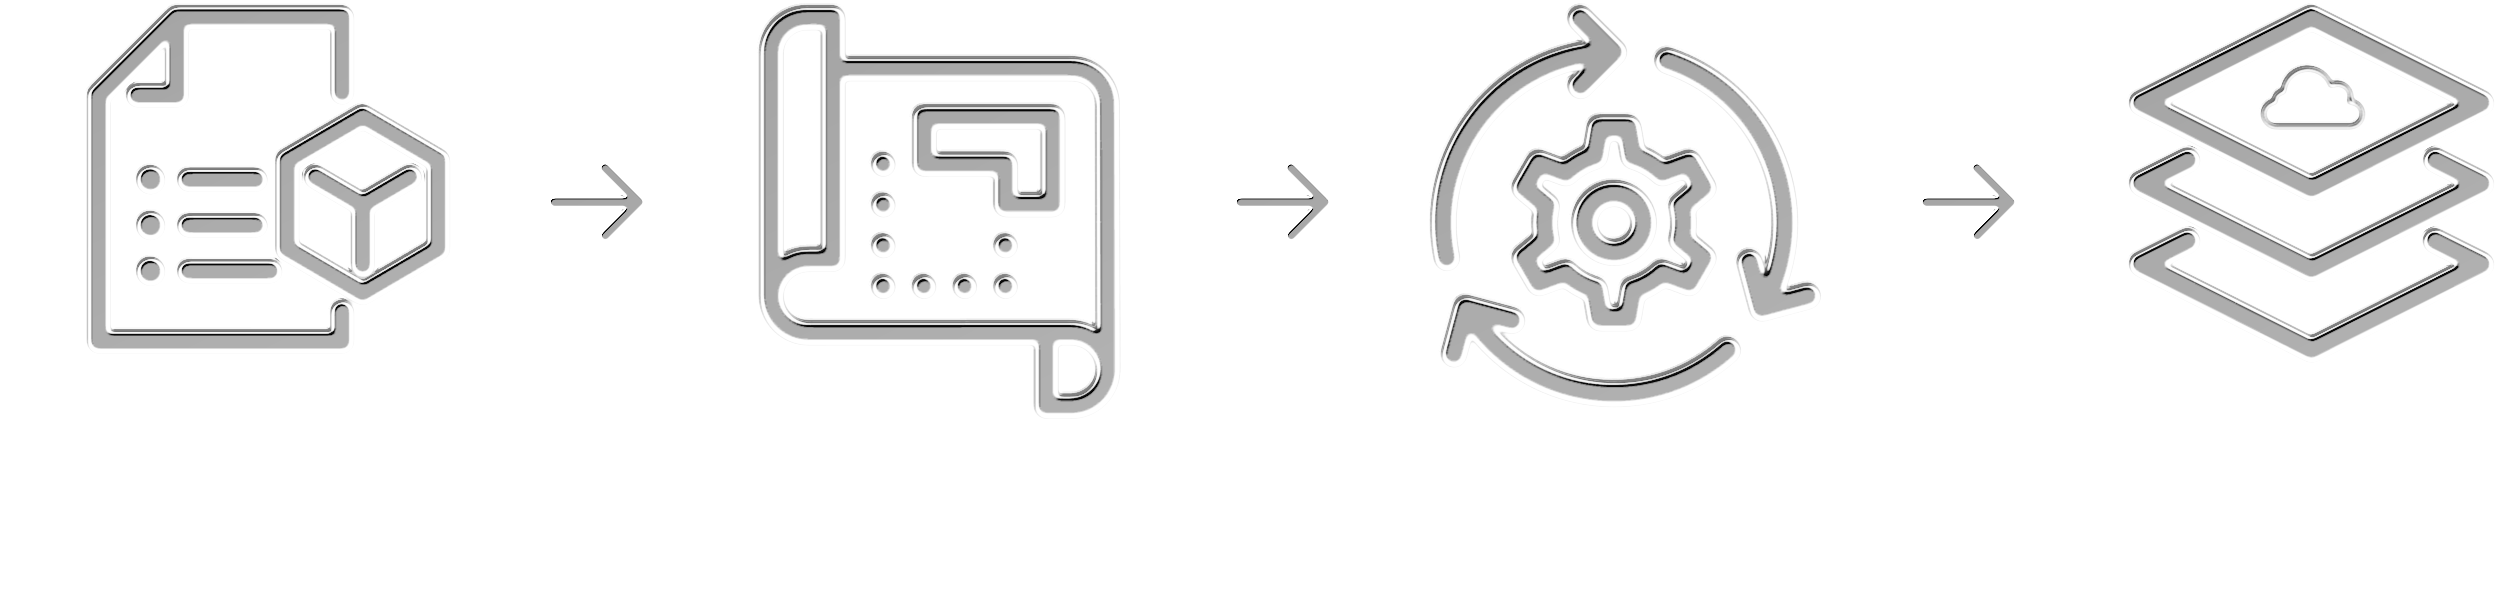
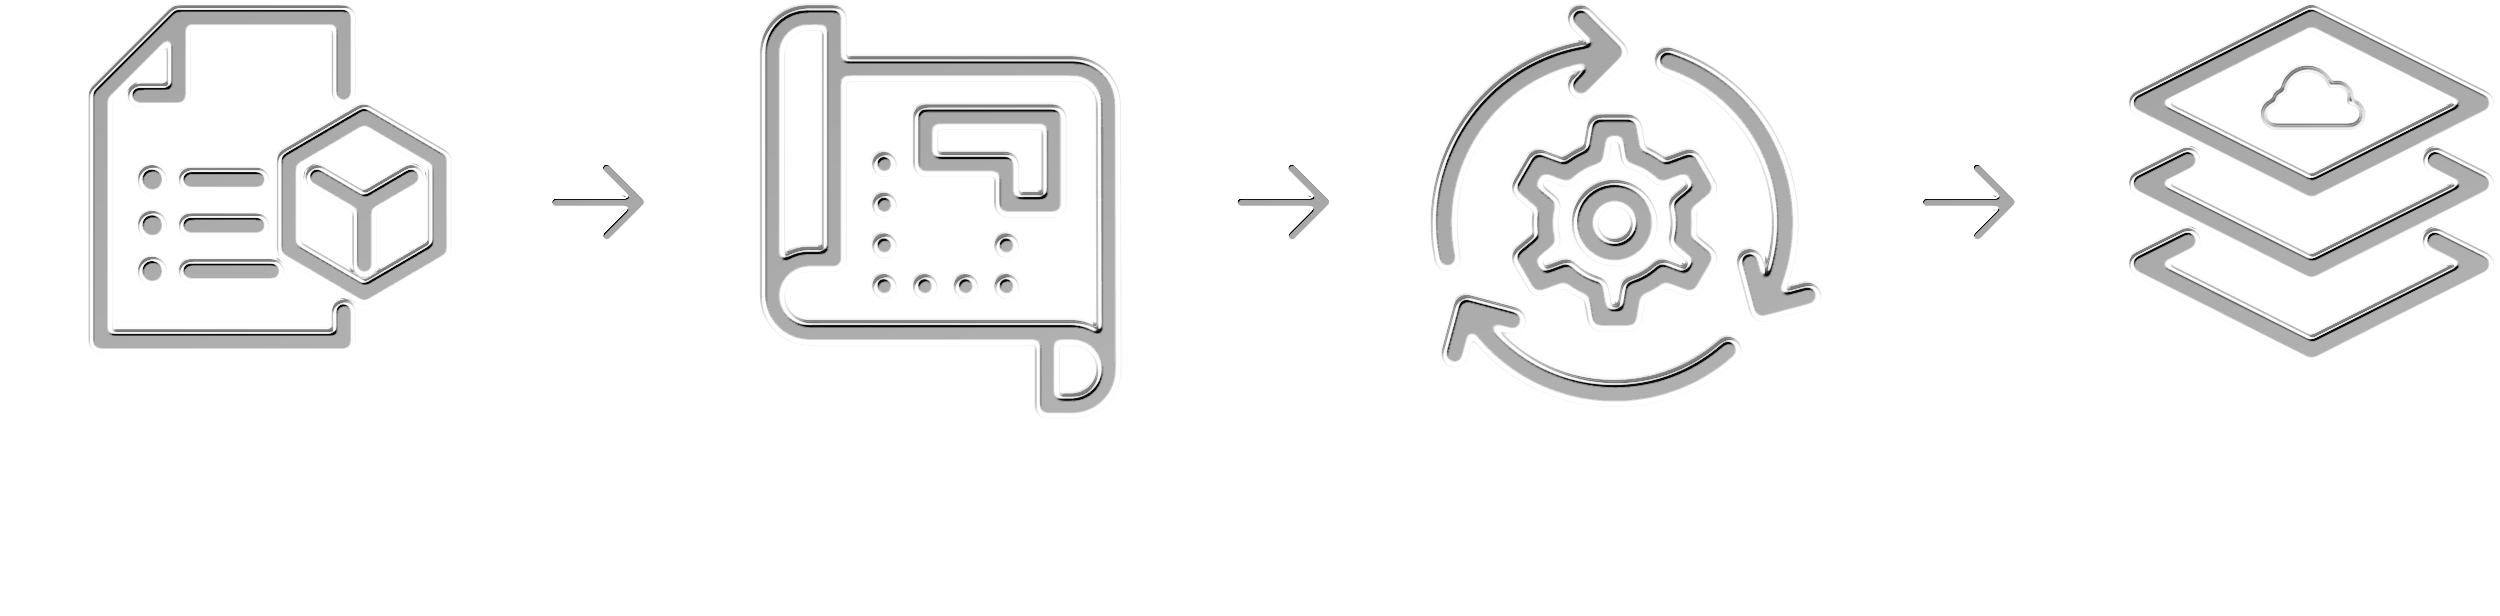
- <svg xmlns="http://www.w3.org/2000/svg" width="10.593in" height="2.603in" viewBox="0 0 269.054 66.119" version="1.1" id="svg1" xml:space="preserve">
+ <svg xmlns="http://www.w3.org/2000/svg" width="10.6in" height="2.61in" viewBox="0 0 269.251 66.306" version="1.1" id="svg1" xml:space="preserve">
  <defs id="defs1">
    <rect x="109.361" y="550.156" width="253.461" height="46.301" id="rect230" />
    <filter style="color-interpolation-filters:sRGB" id="filter132" x="-0.03" y="-0.031" width="1.06" height="1.062">
      <feGaussianBlur result="result1" stdDeviation="3" id="feGaussianBlur127" />
      <feBlend in2="result1" result="result5" mode="multiply" in="result1" id="feBlend127" />
      <feGaussianBlur in="result5" result="result6" stdDeviation="1" id="feGaussianBlur128" />
      <feComposite result="result8" in2="result5" in="result6" operator="xor" id="feComposite128" />
      <feComposite in="result6" result="fbSourceGraphic" operator="xor" in2="result8" id="feComposite129" />
      <feSpecularLighting in="fbSourceGraphic" result="result1" lighting-color="#ffffff" surfaceScale="2" specularConstant="2.2" specularExponent="55" id="feSpecularLighting129">
        <fePointLight x="-5000" y="-10000" z="20000" id="fePointLight129" />
      </feSpecularLighting>
      <feComposite in2="fbSourceGraphic" in="result1" result="result2" operator="in" id="feComposite130" />
      <feComposite in="fbSourceGraphic" result="result4" operator="arithmetic" k2="2" k3="1" in2="result2" id="feComposite131" k1="0" k4="0" />
      <feComposite in2="result4" in="result4" operator="in" result="result91" id="feComposite132" />
      <feBlend mode="darken" in2="result91" id="feBlend132" />
    </filter>
    <filter style="color-interpolation-filters:sRGB" id="filter137" x="-0.023" y="-0.022" width="1.045" height="1.044">
      <feGaussianBlur result="result1" stdDeviation="3" id="feGaussianBlur132" />
      <feBlend in2="result1" result="result5" mode="multiply" in="result1" id="feBlend133" />
      <feGaussianBlur in="result5" result="result6" stdDeviation="1" id="feGaussianBlur133" />
      <feComposite result="result8" in2="result5" in="result6" operator="xor" id="feComposite133" />
      <feComposite in="result6" result="fbSourceGraphic" operator="xor" in2="result8" id="feComposite134" />
      <feSpecularLighting in="fbSourceGraphic" result="result1" lighting-color="#ffffff" surfaceScale="2" specularConstant="2.2" specularExponent="55" id="feSpecularLighting134">
        <fePointLight x="-5000" y="-10000" z="20000" id="fePointLight134" />
      </feSpecularLighting>
      <feComposite in2="fbSourceGraphic" in="result1" result="result2" operator="in" id="feComposite135" />
      <feComposite in="fbSourceGraphic" result="result4" operator="arithmetic" k2="2" k3="1" in2="result2" id="feComposite136" k1="0" k4="0" />
      <feComposite in2="result4" in="result4" operator="in" result="result91" id="feComposite137" />
      <feBlend mode="darken" in2="result91" id="feBlend137" />
    </filter>
    <filter style="color-interpolation-filters:sRGB" id="filter142" x="-0.022" y="-0.019" width="1.044" height="1.038">
      <feGaussianBlur result="result1" stdDeviation="3" id="feGaussianBlur137" />
      <feBlend in2="result1" result="result5" mode="multiply" in="result1" id="feBlend138" />
      <feGaussianBlur in="result5" result="result6" stdDeviation="1" id="feGaussianBlur138" />
      <feComposite result="result8" in2="result5" in="result6" operator="xor" id="feComposite138" />
      <feComposite in="result6" result="fbSourceGraphic" operator="xor" in2="result8" id="feComposite139" />
      <feSpecularLighting in="fbSourceGraphic" result="result1" lighting-color="#ffffff" surfaceScale="2" specularConstant="2.2" specularExponent="55" id="feSpecularLighting139">
        <fePointLight x="-5000" y="-10000" z="20000" id="fePointLight139" />
      </feSpecularLighting>
      <feComposite in2="fbSourceGraphic" in="result1" result="result2" operator="in" id="feComposite140" />
      <feComposite in="fbSourceGraphic" result="result4" operator="arithmetic" k2="2" k3="1" in2="result2" id="feComposite141" k1="0" k4="0" />
      <feComposite in2="result4" in="result4" operator="in" result="result91" id="feComposite142" />
      <feBlend mode="darken" in2="result91" id="feBlend142" />
    </filter>
    <filter style="color-interpolation-filters:sRGB" id="filter147" x="-0.039" y="-0.041" width="1.078" height="1.082">
      <feGaussianBlur result="result1" stdDeviation="3" id="feGaussianBlur142" />
      <feBlend in2="result1" result="result5" mode="multiply" in="result1" id="feBlend143" />
      <feGaussianBlur in="result5" result="result6" stdDeviation="1" id="feGaussianBlur143" />
      <feComposite result="result8" in2="result5" in="result6" operator="xor" id="feComposite143" />
      <feComposite in="result6" result="fbSourceGraphic" operator="xor" in2="result8" id="feComposite144" />
      <feSpecularLighting in="fbSourceGraphic" result="result1" lighting-color="#ffffff" surfaceScale="2" specularConstant="2.2" specularExponent="55" id="feSpecularLighting144">
        <fePointLight x="-5000" y="-10000" z="20000" id="fePointLight144" />
      </feSpecularLighting>
      <feComposite in2="fbSourceGraphic" in="result1" result="result2" operator="in" id="feComposite145" />
      <feComposite in="fbSourceGraphic" result="result4" operator="arithmetic" k2="2" k3="1" in2="result2" id="feComposite146" k1="0" k4="0" />
      <feComposite in2="result4" in="result4" operator="in" result="result91" id="feComposite147" />
      <feBlend mode="darken" in2="result91" id="feBlend147" />
    </filter>
    <filter style="color-interpolation-filters:sRGB" id="filter220" x="-0.074" y="-0.123" width="1.147" height="1.247">
      <feGaussianBlur result="result1" stdDeviation="3" id="feGaussianBlur215" />
      <feBlend in2="result1" result="result5" mode="multiply" in="result1" id="feBlend215" />
      <feGaussianBlur in="result5" result="result6" stdDeviation="1" id="feGaussianBlur216" />
      <feComposite result="result8" in2="result5" in="result6" operator="xor" id="feComposite216" />
      <feComposite in="result6" result="fbSourceGraphic" operator="xor" in2="result8" id="feComposite217" />
      <feSpecularLighting in="fbSourceGraphic" result="result1" lighting-color="#ffffff" surfaceScale="2" specularConstant="2.2" specularExponent="55" id="feSpecularLighting217">
        <fePointLight x="-5000" y="-10000" z="20000" id="fePointLight217" />
      </feSpecularLighting>
      <feComposite in2="fbSourceGraphic" in="result1" result="result2" operator="in" id="feComposite218" />
      <feComposite in="fbSourceGraphic" result="result4" operator="arithmetic" k2="2" k3="1" in2="result2" id="feComposite219" k1="0" k4="0" />
      <feComposite in2="result4" in="result4" operator="in" result="result91" id="feComposite220" />
      <feBlend mode="darken" in2="result91" id="feBlend220" />
    </filter>
-     <filter style="color-interpolation-filters:sRGB;" id="filter230" x="-0.046" y="-0.057" width="1.093" height="1.113">
+     <filter style="color-interpolation-filters:sRGB" id="filter230" x="-0.046" y="-0.057" width="1.093" height="1.113">
      <feGaussianBlur result="result1" stdDeviation="3" id="feGaussianBlur225" />
      <feBlend in2="result1" result="result5" mode="multiply" in="result1" id="feBlend225" />
      <feGaussianBlur in="result5" result="result6" stdDeviation="1" id="feGaussianBlur226" />
      <feComposite result="result8" in2="result5" in="result6" operator="xor" id="feComposite226" />
      <feComposite in="result6" result="fbSourceGraphic" operator="xor" in2="result8" id="feComposite227" />
      <feSpecularLighting in="fbSourceGraphic" result="result1" lighting-color="#ffffff" surfaceScale="2" specularConstant="2.2" specularExponent="55" id="feSpecularLighting227">
        <fePointLight x="-5000" y="-10000" z="20000" id="fePointLight227" />
      </feSpecularLighting>
      <feComposite in2="fbSourceGraphic" in="result1" result="result2" operator="in" id="feComposite228" />
      <feComposite in="fbSourceGraphic" result="result4" operator="arithmetic" k2="2" k3="1" in2="result2" id="feComposite229" k1="0" k4="0" />
      <feComposite in2="result4" in="result4" operator="in" result="result91" id="feComposite230" />
      <feBlend mode="darken" in2="result91" id="feBlend230" result="fbSourceGraphic" />
      <feColorMatrix result="fbSourceGraphicAlpha" in="fbSourceGraphic" values="0 0 0 -1 0 0 0 0 -1 0 0 0 0 -1 0 0 0 0 1 0" id="feColorMatrix612" />
      <feColorMatrix id="feColorMatrix613" type="hueRotate" values="180" result="color1" in="fbSourceGraphic" />
      <feColorMatrix id="feColorMatrix614" values="-1 0 0 0 1 0 -1 0 0 1 0 0 -1 0 1 -0.21 -0.72 -0.07 2 0 " result="color2" />
    </filter>
-     <filter style="color-interpolation-filters:sRGB;" id="filter230-1" x="-0.046" y="-0.057" width="1.093" height="1.113">
+     <filter style="color-interpolation-filters:sRGB" id="filter230-1" x="-0.046" y="-0.057" width="1.093" height="1.113">
      <feGaussianBlur result="result1" stdDeviation="3" id="feGaussianBlur225-5" />
      <feBlend in2="result1" result="result5" mode="multiply" in="result1" id="feBlend225-5" />
      <feGaussianBlur in="result5" result="result6" stdDeviation="1" id="feGaussianBlur226-4" />
      <feComposite result="result8" in2="result5" in="result6" operator="xor" id="feComposite226-7" />
      <feComposite in="result6" result="fbSourceGraphic" operator="xor" in2="result8" id="feComposite227-6" />
      <feSpecularLighting in="fbSourceGraphic" result="result1" lighting-color="#ffffff" surfaceScale="2" specularConstant="2.2" specularExponent="55" id="feSpecularLighting227-5">
        <fePointLight x="-5000" y="-10000" z="20000" id="fePointLight227-6" />
      </feSpecularLighting>
      <feComposite in2="fbSourceGraphic" in="result1" result="result2" operator="in" id="feComposite228-9" />
      <feComposite in="fbSourceGraphic" result="result4" operator="arithmetic" k2="2" k3="1" in2="result2" id="feComposite229-3" k1="0" k4="0" />
      <feComposite in2="result4" in="result4" operator="in" result="result91" id="feComposite230-7" />
      <feBlend mode="darken" in2="result91" id="feBlend230-4" result="fbSourceGraphic" />
      <feColorMatrix result="fbSourceGraphicAlpha" in="fbSourceGraphic" values="0 0 0 -1 0 0 0 0 -1 0 0 0 0 -1 0 0 0 0 1 0" id="feColorMatrix609" />
      <feColorMatrix id="feColorMatrix610" type="hueRotate" values="180" result="color1" in="fbSourceGraphic" />
      <feColorMatrix id="feColorMatrix611" values="-1 0 0 0 1 0 -1 0 0 1 0 0 -1 0 1 -0.21 -0.72 -0.07 2 0 " result="color2" />
    </filter>
-     <filter style="color-interpolation-filters:sRGB;" id="filter230-4" x="-0.046" y="-0.057" width="1.093" height="1.113">
+     <filter style="color-interpolation-filters:sRGB" id="filter230-4" x="-0.046" y="-0.057" width="1.093" height="1.113">
      <feGaussianBlur result="result1" stdDeviation="3" id="feGaussianBlur225-4" />
      <feBlend in2="result1" result="result5" mode="multiply" in="result1" id="feBlend225-3" />
      <feGaussianBlur in="result5" result="result6" stdDeviation="1" id="feGaussianBlur226-0" />
      <feComposite result="result8" in2="result5" in="result6" operator="xor" id="feComposite226-78" />
      <feComposite in="result6" result="fbSourceGraphic" operator="xor" in2="result8" id="feComposite227-68" />
      <feSpecularLighting in="fbSourceGraphic" result="result1" lighting-color="#ffffff" surfaceScale="2" specularConstant="2.2" specularExponent="55" id="feSpecularLighting227-8">
        <fePointLight x="-5000" y="-10000" z="20000" id="fePointLight227-4" />
      </feSpecularLighting>
      <feComposite in2="fbSourceGraphic" in="result1" result="result2" operator="in" id="feComposite228-3" />
      <feComposite in="fbSourceGraphic" result="result4" operator="arithmetic" k2="2" k3="1" in2="result2" id="feComposite229-1" k1="0" k4="0" />
      <feComposite in2="result4" in="result4" operator="in" result="result91" id="feComposite230-4" />
      <feBlend mode="darken" in2="result91" id="feBlend230-9" result="fbSourceGraphic" />
      <feColorMatrix result="fbSourceGraphicAlpha" in="fbSourceGraphic" values="0 0 0 -1 0 0 0 0 -1 0 0 0 0 -1 0 0 0 0 1 0" id="feColorMatrix606" />
      <feColorMatrix id="feColorMatrix607" type="hueRotate" values="180" result="color1" in="fbSourceGraphic" />
      <feColorMatrix id="feColorMatrix608" values="-1 0 0 0 1 0 -1 0 0 1 0 0 -1 0 1 -0.21 -0.72 -0.07 2 0 " result="color2" />
    </filter>
    <rect x="109.361" y="550.156" width="201.111" height="46.221" id="rect230-8" />
    <rect x="109.361" y="550.156" width="143.547" height="40.277" id="rect230-6" />
    <rect x="109.361" y="550.156" width="162.002" height="94.768" id="rect230-2" />
-     <filter style="color-interpolation-filters:sRGB;" id="filter599" x="-0.03" y="-0.018" width="1.06" height="1.018">
+     <filter style="color-interpolation-filters:sRGB" id="filter599" x="-0.03" y="-0.018" width="1.06" height="1.018">
      <feColorMatrix type="hueRotate" values="180" result="color1" id="feColorMatrix598" />
      <feColorMatrix values="-1 0 0 0 1 0 -1 0 0 1 0 0 -1 0 1 -0.21 -0.72 -0.07 2 0 " result="color2" id="feColorMatrix599" />
    </filter>
-     <filter style="color-interpolation-filters:sRGB;" id="filter601" x="-0.023" y="-0.016" width="1.045" height="1.016">
+     <filter style="color-interpolation-filters:sRGB" id="filter601" x="-0.023" y="-0.016" width="1.045" height="1.016">
      <feColorMatrix type="hueRotate" values="180" result="color1" id="feColorMatrix600" />
      <feColorMatrix values="-1 0 0 0 1 0 -1 0 0 1 0 0 -1 0 1 -0.21 -0.72 -0.07 2 0 " result="color2" id="feColorMatrix601" />
    </filter>
-     <filter style="color-interpolation-filters:sRGB;" id="filter603" x="-0.022" y="-0.014" width="1.044" height="1.014">
+     <filter style="color-interpolation-filters:sRGB" id="filter603" x="-0.022" y="-0.014" width="1.044" height="1.014">
      <feColorMatrix type="hueRotate" values="180" result="color1" id="feColorMatrix602" />
      <feColorMatrix values="-1 0 0 0 1 0 -1 0 0 1 0 0 -1 0 1 -0.21 -0.72 -0.07 2 0 " result="color2" id="feColorMatrix603" />
    </filter>
-     <filter style="color-interpolation-filters:sRGB;" id="filter605" x="0" y="-0.025" width="1" height="1.025">
+     <filter style="color-interpolation-filters:sRGB" id="filter605" x="0" y="-0.025" width="1.012" height="1.025">
      <feColorMatrix type="hueRotate" values="180" result="color1" id="feColorMatrix604" />
      <feColorMatrix values="-1 0 0 0 1 0 -1 0 0 1 0 0 -1 0 1 -0.21 -0.72 -0.07 2 0 " result="color2" id="feColorMatrix605" />
    </filter>
  </defs>
-   <g id="layer1" transform="translate(-27.24493,-145.5515)">
+   <g id="layer1" transform="translate(-27.04616,-145.5118)">
    <path d="m 162.796,30.605 73.306,73.371 c 4.634,4.647 4.634,12.157 0,16.804 l -72.759,72.759 c -4.634,4.634 -12.157,4.634 -16.791,0 -4.647,-4.647 -4.647,-12.157 0,-16.804 l 51.988,-51.988 -153.979,0.013 c -6.561,0 -11.869,-5.323 -11.869,-11.885 0,-6.546 5.311,-11.869 11.869,-11.869 H 199.607 l -53.653,-53.599 c -4.634,-4.647 -4.634,-12.144 0,-16.791 2.227,-2.24 5.257,-3.501 8.422,-3.501 3.163,-0.013 6.195,1.251 8.422,3.488 z" id="path1-32" style="stroke-width:0.651;filter:url(#filter230)" transform="matrix(0.04979854,0,0,0.04979854,84.70125,161.7403)" />
    <path d="m 162.796,30.605 73.306,73.371 c 4.634,4.647 4.634,12.157 0,16.804 l -72.759,72.759 c -4.634,4.634 -12.157,4.634 -16.791,0 -4.647,-4.647 -4.647,-12.157 0,-16.804 l 51.988,-51.988 -153.979,0.013 c -6.561,0 -11.869,-5.323 -11.869,-11.885 0,-6.546 5.311,-11.869 11.869,-11.869 H 199.607 l -53.653,-53.599 c -4.634,-4.647 -4.634,-12.144 0,-16.791 2.227,-2.24 5.257,-3.501 8.422,-3.501 3.163,-0.013 6.195,1.251 8.422,3.488 z" id="path1-32-5" style="stroke-width:0.651;filter:url(#filter230-1)" transform="matrix(0.04979854,0,0,0.04979854,158.5286,161.7403)" />
    <path d="m 162.796,30.605 73.306,73.371 c 4.634,4.647 4.634,12.157 0,16.804 l -72.759,72.759 c -4.634,4.634 -12.157,4.634 -16.791,0 -4.647,-4.647 -4.647,-12.157 0,-16.804 l 51.988,-51.988 -153.979,0.013 c -6.561,0 -11.869,-5.323 -11.869,-11.885 0,-6.546 5.311,-11.869 11.869,-11.869 H 199.607 l -53.653,-53.599 c -4.634,-4.647 -4.634,-12.144 0,-16.791 2.227,-2.24 5.257,-3.501 8.422,-3.501 3.163,-0.013 6.195,1.251 8.422,3.488 z" id="path1-32-6" style="stroke-width:0.651;filter:url(#filter230-4)" transform="matrix(0.04979854,0,0,0.04979854,232.356,161.7403)" />
    <g id="g274" style="filter:url(#filter605)">
      <g id="g1" transform="matrix(0.08310699,0,0,0.08310699,34.8856,143.6384)" style="fill:#000000;stroke:#000000;stroke-width:15.956;stroke-dasharray:none;stroke-opacity:1;filter:url(#filter147)">
        <path d="m 351.34,422.2 c -2.961,0 -5.422,2.398 -5.422,5.422 v 32.98 h -304.4 v -311.14 l 90.379,-90.379 v 82.738 h -45.16 c -2.961,0 -5.422,2.398 -5.422,5.422 0,3.019 2.398,5.422 5.422,5.422 h 50.578 c 2.961,0 5.422,-2.398 5.422,-5.422 v -95.84 h 203.22 v 92.16 c 0,2.961 2.398,5.422 5.422,5.422 3.019,0 5.422,-2.398 5.422,-5.422 l 0.019,-97.543 c 0,-2.961 -2.398,-5.422 -5.422,-5.422 h -214.08 c 0,0 -0.461,0.102 -0.719,0.16 -0.262,0 -0.461,0.059 -0.66,0.16 -0.922,0.262 -1.801,0.621 -2.461,1.34 l -101.18,101.1 c -0.52,0.52 -0.922,1.121 -1.18,1.801 -0.262,0.66 -0.398,1.34 -0.398,2.039 v 318.78 c 0,2.961 2.398,5.422 5.422,5.422 H 351.382 c 2.961,0 5.422,-2.398 5.422,-5.422 v -38.398 c 0,-2.961 -2.398,-5.422 -5.422,-5.422 z" id="path1" style="fill:#000000;stroke:#000000;stroke-width:15.956;stroke-dasharray:none;stroke-opacity:1" />
        <path d="m 152.88,261.84 h 86.578 c 2.961,0 5.422,-2.398 5.422,-5.422 0,-3.019 -2.398,-5.422 -5.422,-5.422 H 152.88 c -2.961,0 -5.422,2.398 -5.422,5.422 0,3.019 2.398,5.422 5.422,5.422 z" id="path2" style="fill:#000000;stroke:#000000;stroke-width:15.956;stroke-dasharray:none;stroke-opacity:1" />
        <path d="m 152.88,321.12 h 86.578 c 2.961,0 5.422,-2.398 5.422,-5.422 0,-3.019 -2.398,-5.422 -5.422,-5.422 H 152.88 c -2.961,0 -5.422,2.398 -5.422,5.422 0,3.019 2.398,5.422 5.422,5.422 z" id="path3" style="fill:#000000;stroke:#000000;stroke-width:15.956;stroke-dasharray:none;stroke-opacity:1" />
        <path d="m 112.12,256.4 c 0,11.82 -17.699,11.82 -17.699,0 0,-11.801 17.699,-11.801 17.699,0" id="path4" style="fill:#000000;stroke:#000000;stroke-width:15.956;stroke-dasharray:none;stroke-opacity:1" />
        <path d="m 112.12,315.7 c 0,11.801 -17.699,11.801 -17.699,0 0,-11.82 17.699,-11.82 17.699,0" id="path5" style="fill:#000000;stroke:#000000;stroke-width:15.956;stroke-dasharray:none;stroke-opacity:1" />
        <path d="m 112.12,375.04 c 0,11.82 -17.699,11.82 -17.699,0 0,-11.82 17.699,-11.82 17.699,0" id="path6" style="fill:#000000;stroke:#000000;stroke-width:15.956;stroke-dasharray:none;stroke-opacity:1" />
        <path d="m 152.88,380.42 h 105.58 c 2.961,0 5.422,-2.398 5.422,-5.422 0,-3.019 -2.398,-5.422 -5.422,-5.422 H 152.88 c -2.961,0 -5.422,2.398 -5.422,5.422 0,3.019 2.398,5.422 5.422,5.422 z" id="path7" style="fill:#000000;stroke:#000000;stroke-width:15.956;stroke-dasharray:none;stroke-opacity:1" />
        <path d="m 436.38,248.32 -58.262,34.102 -58.262,-34.102 c -2.559,-1.48 -5.879,-0.66 -7.418,1.941 -1.48,2.559 -0.66,5.879 1.941,7.379 l 58.32,34.16 v 74.598 c 0,2.961 2.398,5.422 5.422,5.422 3.019,0 5.422,-2.398 5.422,-5.422 v -74.598 l 58.32,-34.16 c 2.559,-1.48 3.441,-4.82 1.941,-7.379 -1.48,-2.559 -4.82,-3.441 -7.418,-1.941 z" id="path8" style="fill:#000000;stroke:#000000;stroke-width:15.956;stroke-dasharray:none;stroke-opacity:1" />
        <path d="m 481.12,230.8 c 0,-0.359 -0.102,-0.719 -0.199,-1.078 -0.102,-0.301 -0.262,-0.621 -0.461,-0.922 -0.16,-0.301 -0.359,-0.559 -0.559,-0.82 -0.262,-0.301 -0.52,-0.52 -0.82,-0.719 -0.16,-0.16 -0.301,-0.301 -0.52,-0.398 l -97.801,-57.242 c -1.68,-0.98 -3.781,-0.98 -5.481,0 l -97.801,57.242 c 0,0 -0.301,0.301 -0.52,0.398 -0.301,0.199 -0.559,0.461 -0.82,0.719 -0.199,0.262 -0.398,0.559 -0.559,0.879 -0.16,0.301 -0.301,0.559 -0.461,0.922 -0.102,0.359 -0.16,0.719 -0.199,1.078 0,0.199 -0.16,0.398 -0.16,0.66 v 114.48 c 0,1.941 1.02,3.68 2.66,4.66 l 97.801,57.242 c 0.82,0.52 1.801,0.719 2.719,0.719 0.922,0 1.898,-0.262 2.719,-0.719 l 97.801,-57.242 c 1.641,-0.98 2.66,-2.762 2.66,-4.66 v -114.48 c 0,0 -0.102,-0.398 -0.16,-0.66 z m -103,166.1 -92.359,-54.062 v -108.28 l 92.359,-54.062 92.359,54.062 v 108.28 z" id="path9" style="fill:#000000;stroke:#000000;stroke-width:15.956;stroke-dasharray:none;stroke-opacity:1" />
      </g>
-       <text xml:space="preserve" transform="matrix(0.2645833,0,0,0.2645833,-2.409919,49.35321)" id="text230" style="font-style:normal;font-variant:normal;font-weight:normal;font-stretch:normal;font-size:32px;line-height:1.25;font-family:'Noto Sans';-inkscape-font-specification:'Noto Sans';white-space:pre;shape-inside:url(#rect230);display:inline;fill:#000000;fill-opacity:1;stroke:none">
-         <tspan x="109.361" y="579.272" id="tspan2">platform.yaml</tspan>
+       <text xml:space="preserve" transform="matrix(0.2645833,0,0,0.2645833,-2.409919,49.35321)" id="text230" style="font-style:normal;font-variant:normal;font-weight:normal;font-stretch:normal;font-size:32px;line-height:1.25;font-family:Inter;-inkscape-font-specification:Inter;white-space:pre;shape-inside:url(#rect230);display:inline;fill:#000000;fill-opacity:1;stroke:none">
+         <tspan x="109.361" y="579.777" id="tspan5">platform.yaml</tspan>
      </text>
    </g>
    <g id="g275" transform="translate(-1.795349)" style="filter:url(#filter603)">
      <g id="g2" transform="matrix(0.08783513,0,0,0.08783513,107.7035,145.9451)" style="filter:url(#filter142)">
        <path d="M 394.8,126.72 H 237.31 c -7.07,0 -12.801,5.731 -12.801,12.801 v 58.012 c 0,3.394 1.348,6.648 3.75,9.051 2.398,2.398 5.656,3.746 9.051,3.746 h 86.68 v 36.711 c 0,3.394 1.352,6.652 3.75,9.051 2.402,2.402 5.656,3.75 9.051,3.75 h 58.012 c 3.394,0 6.648,-1.348 9.051,-3.75 2.398,-2.398 3.746,-5.656 3.746,-9.051 v -107.52 c 0,-3.394 -1.348,-6.648 -3.746,-9.051 -2.402,-2.398 -5.656,-3.75 -9.051,-3.75 z m -12.801,107.52 h -32.41 v -36.707 c 0,-3.394 -1.348,-6.652 -3.75,-9.051 -2.398,-2.402 -5.656,-3.75 -9.051,-3.75 h -86.68 v -32.41 h 131.89 z" id="path1-3" />
        <path d="m 199.78,297.42 c 0,7.066 -5.731,12.801 -12.801,12.801 -7.066,0 -12.797,-5.734 -12.797,-12.801 0,-7.07 5.731,-12.801 12.797,-12.801 7.07,0 12.801,5.731 12.801,12.801" id="path2-6" />
        <path d="m 199.78,247.45 c 0,7.07 -5.731,12.801 -12.801,12.801 -7.066,0 -12.797,-5.731 -12.797,-12.801 0,-7.07 5.731,-12.801 12.797,-12.801 7.07,0 12.801,5.731 12.801,12.801" id="path3-7" />
        <path d="m 249.7,347.34 c 0,7.07 -5.731,12.801 -12.801,12.801 -7.07,0 -12.801,-5.731 -12.801,-12.801 0,-7.066 5.731,-12.801 12.801,-12.801 7.07,0 12.801,5.734 12.801,12.801" id="path4-5" />
        <path d="m 299.67,347.34 c 0,7.07 -5.731,12.801 -12.797,12.801 -7.07,0 -12.801,-5.731 -12.801,-12.801 0,-7.066 5.731,-12.801 12.801,-12.801 7.066,0 12.797,5.734 12.797,12.801" id="path5-3" />
        <path d="m 349.59,297.42 c 0,7.066 -5.731,12.801 -12.801,12.801 -7.07,0 -12.801,-5.734 -12.801,-12.801 0,-7.07 5.731,-12.801 12.801,-12.801 7.07,0 12.801,5.731 12.801,12.801" id="path6-5" />
        <path d="M 474.32,123.39 C 474.265,108.617 468.367,94.464 457.91,84.027 447.453,73.586 433.289,67.715 418.512,67.687 H 138.242 V 17.921 c 0.004,-3.434 -1.375,-6.719 -3.82,-9.125 -2.445,-2.406 -5.754,-3.731 -9.184,-3.676 h -32.562 c -14.797,0.012 -28.984,5.898 -39.445,16.359 -10.465,10.465 -16.348,24.652 -16.363,39.449 v 298.09 c 0.027,15.332 6.133,30.023 16.98,40.859 10.844,10.836 25.543,16.93 40.875,16.945 h 279.04 v 77.258 c 0,3.398 1.348,6.652 3.746,9.055 2.402,2.398 5.656,3.746 9.051,3.746 h 30.723 c 15.332,-0.012 30.031,-6.106 40.875,-16.941 10.848,-10.836 16.953,-25.531 16.98,-40.863 z M 62.47,60.929 c 0.012,-8.008 3.199,-15.684 8.863,-21.348 5.66,-5.66 13.336,-8.848 21.344,-8.863 h 19.969 v 270.49 h -17.922 c -11.473,-0.012 -22.691,3.41 -32.203,9.828 z m 32.254,330.29 c -11.512,0 -22.152,-6.144 -27.91,-16.113 -5.758,-9.973 -5.758,-22.258 0,-32.23 5.758,-9.973 16.398,-16.117 27.91,-16.117 h 30.723 c 3.394,0 6.648,-1.348 9.051,-3.75 2.398,-2.398 3.746,-5.656 3.746,-9.051 v -220.72 h 280.27 c 8,0.016 15.668,3.195 21.328,8.844 5.66,5.652 8.855,13.316 8.883,21.312 l 0.664,277.55 c -9.492,-6.379 -20.668,-9.781 -32.102,-9.777 z m 322.56,90.062 H 399.362 V 416.82 h 17.922 c 11.512,0 22.152,6.141 27.91,16.113 5.758,9.973 5.758,22.258 0,32.23 -5.758,9.973 -16.398,16.117 -27.91,16.117 z" id="path7-6" />
        <path d="m 349.59,347.34 c 0,7.07 -5.731,12.801 -12.801,12.801 -7.07,0 -12.801,-5.731 -12.801,-12.801 0,-7.066 5.731,-12.801 12.801,-12.801 7.07,0 12.801,5.734 12.801,12.801" id="path8-2" />
        <path d="m 199.73,347.34 c 0,7.07 -5.731,12.801 -12.801,12.801 -7.066,0 -12.797,-5.731 -12.797,-12.801 0,-7.066 5.731,-12.801 12.797,-12.801 7.07,0 12.801,5.734 12.801,12.801" id="path9-9" />
        <path d="m 199.73,197.53 c 0,7.066 -5.731,12.797 -12.801,12.797 -7.066,0 -12.797,-5.731 -12.797,-12.797 0,-7.07 5.731,-12.801 12.797,-12.801 7.07,0 12.801,5.731 12.801,12.801" id="path10" />
      </g>
-       <text xml:space="preserve" transform="matrix(0.2645833,0,0,0.2645833,82.50073,49.88518)" id="text230-9" style="font-style:normal;font-variant:normal;font-weight:normal;font-stretch:normal;font-size:32px;line-height:1.25;font-family:'Noto Sans';-inkscape-font-specification:'Noto Sans';white-space:pre;shape-inside:url(#rect230-8);display:inline;fill:#000000;fill-opacity:1;stroke:none">
-         <tspan x="109.361" y="579.272" id="tspan3">Blueprint</tspan>
+       <text xml:space="preserve" transform="matrix(0.2645833,0,0,0.2645833,82.50073,49.88518)" id="text230-9" style="font-style:normal;font-variant:normal;font-weight:normal;font-stretch:normal;font-size:32px;line-height:1.25;font-family:Inter;-inkscape-font-specification:Inter;white-space:pre;shape-inside:url(#rect230-8);display:inline;fill:#000000;fill-opacity:1;stroke:none">
+         <tspan x="109.361" y="579.777" id="tspan6">Blueprint</tspan>
      </text>
    </g>
    <g id="g276" transform="translate(-1.732681)" style="filter:url(#filter601)">
      <g id="g3" transform="matrix(0.08761384,0,0,0.08761384,181.5253,145.3673)" style="stroke:#000000;stroke-width:2.207;stroke-opacity:1;filter:url(#filter137)">
        <path d="m 211.68,157.75 -4.644,27.152 c -9.816,3.742 -19.02,9.059 -27.172,15.699 l -25.852,-9.574 c -5.836,-2.156 -12.402,0.199 -15.52,5.598 l -17.598,30.449 c -3.121,5.398 -1.895,12.262 2.906,16.246 l 21.215,17.609 c -0.84,5.203 -1.262,10.457 -1.262,15.695 0,5.238 0.422,10.492 1.262,15.695 l -21.215,17.609 c -4.801,3.984 -6.023,10.848 -2.906,16.246 l 17.598,30.449 c 3.121,5.398 9.68,7.754 15.52,5.598 l 25.852,-9.574 c 8.152,6.637 17.359,11.957 27.172,15.699 l 4.644,27.152 c 1.051,6.144 6.379,10.637 12.613,10.637 h 35.137 c 6.234,0 11.559,-4.492 12.613,-10.637 l 4.644,-27.152 c 9.816,-3.742 19.02,-9.059 27.176,-15.695 l 25.852,9.57 c 5.836,2.152 12.398,-0.199 15.52,-5.598 l 17.598,-30.449 c 3.121,-5.398 1.895,-12.262 -2.906,-16.246 l -21.215,-17.609 c 0.84,-5.203 1.262,-10.457 1.262,-15.695 0,-5.238 -0.422,-10.492 -1.262,-15.695 l 21.215,-17.609 c 4.801,-3.984 6.023,-10.848 2.906,-16.246 l -17.598,-30.449 c -3.121,-5.398 -9.68,-7.754 -15.52,-5.598 l -25.855,9.574 c -8.156,-6.637 -17.359,-11.957 -27.172,-15.699 l -4.644,-27.152 c -1.051,-6.144 -6.379,-10.637 -12.613,-10.637 h -35.137 c -6.234,0 -11.559,4.492 -12.613,10.637 z m 19.293,39.008 4.113,-24.055 h 13.555 l 4.113,24.055 c 0.828,4.844 4.356,8.781 9.078,10.141 11.367,3.269 21.883,9.344 30.414,17.566 3.535,3.414 8.711,4.496 13.324,2.789 l 22.914,-8.484 6.797,11.758 -18.789,15.598 c -3.773,3.133 -5.426,8.148 -4.25,12.91 1.426,5.781 2.148,11.699 2.148,17.59 0,5.891 -0.723,11.809 -2.148,17.59 -1.176,4.762 0.477,9.777 4.25,12.91 l 18.789,15.598 -6.797,11.754 -22.914,-8.484 c -4.613,-1.703 -9.789,-0.621 -13.324,2.789 -8.523,8.223 -19.043,14.297 -30.414,17.566 -4.723,1.359 -8.246,5.297 -9.078,10.141 l -4.113,24.055 h -13.555 l -4.113,-24.055 c -0.828,-4.844 -4.356,-8.781 -9.074,-10.141 -11.371,-3.269 -21.887,-9.344 -30.418,-17.566 -3.531,-3.41 -8.707,-4.492 -13.324,-2.789 l -22.91,8.484 -6.797,-11.754 18.789,-15.598 c 3.773,-3.133 5.426,-8.148 4.25,-12.91 -1.426,-5.781 -2.148,-11.699 -2.148,-17.59 0,-5.891 0.723,-11.809 2.148,-17.59 1.176,-4.762 -0.477,-9.777 -4.25,-12.91 l -18.789,-15.598 6.797,-11.758 22.91,8.484 c 4.613,1.707 9.785,0.621 13.324,-2.789 8.531,-8.227 19.055,-14.305 30.418,-17.57 4.719,-1.355 8.242,-5.293 9.074,-10.137 z" id="path1-1" style="stroke:#000000;stroke-width:2.207;stroke-opacity:1" />
        <path d="m 192.71,276.63 c 0,27.102 22.047,49.148 49.152,49.148 27.102,0 49.148,-22.047 49.148,-49.148 0,-27.102 -22.047,-49.152 -49.148,-49.152 -27.102,0 -49.152,22.047 -49.152,49.152 z m 49.152,-23.562 c 12.992,0 23.559,10.57 23.559,23.559 0,12.992 -10.566,23.559 -23.559,23.559 -12.992,0 -23.559,-10.566 -23.559,-23.559 0,-12.988 10.57,-23.559 23.559,-23.559 z" id="path2-2" style="stroke:#000000;stroke-width:2.207;stroke-opacity:1" />
        <path d="m 39.137,332.01 c 6.914,-1.461 11.336,-8.246 9.879,-15.164 -2.738,-12.973 -4.129,-26.504 -4.129,-40.215 0,-83.16 52.57,-157.76 130.81,-185.63 10.586,-3.762 21.418,-6.59 32.418,-8.48 l -16.566,16.566 c -4.996,4.996 -4.996,13.098 0,18.094 2.496,2.496 5.773,3.746 9.047,3.746 3.273,0 6.551,-1.25 9.047,-3.746 l 41.27,-41.27 c 4.996,-4.996 4.996,-13.098 0,-18.094 l -41.27,-41.27 c -4.996,-4.996 -13.102,-4.996 -18.094,0 -4.996,4.996 -4.996,13.098 0,18.094 l 21.297,21.297 c -15.559,2.008 -30.855,5.668 -45.727,10.953 -88.418,31.496 -147.82,115.79 -147.82,209.74 0,15.484 1.574,30.789 4.676,45.5 1.273,6.023 6.586,10.156 12.508,10.156 0.879,0.004 1.77,-0.086 2.656,-0.273 z" id="path3-70" style="stroke:#000000;stroke-width:2.207;stroke-opacity:1" />
        <path d="m 373.16,423.42 c -36.16,32.367 -82.789,50.191 -131.3,50.191 -46.812,0 -92.141,-16.68 -127.65,-46.973 -8.516,-7.242 -16.371,-15.168 -23.52,-23.715 l 22.578,6.051 c 6.832,1.824 13.844,-2.227 15.672,-9.047 1.828,-6.828 -2.223,-13.844 -9.047,-15.672 l -56.375,-15.105 c -6.832,-1.824 -13.844,2.227 -15.672,9.047 l -15.109,56.375 c -1.828,6.824 2.223,13.844 9.047,15.672 1.109,0.297 2.227,0.438 3.32,0.438 5.648,0 10.82,-3.769 12.352,-9.484 l 7.797,-29.094 c 9.562,12.441 20.387,23.828 32.363,34.012 40.121,34.234 91.352,53.086 144.25,53.086 54.816,0 107.51,-20.145 148.36,-56.715 5.269,-4.711 5.715,-12.801 1,-18.066 -4.715,-5.273 -12.809,-5.715 -18.066,-1 z" id="path4-9" style="stroke:#000000;stroke-width:2.207;stroke-opacity:1" />
        <path d="m 492.26,363.09 c -1.828,-6.824 -8.824,-10.855 -15.672,-9.047 l -29.047,7.785 c 6.07,-14.602 10.508,-29.691 13.258,-45.109 0.023,-0.133 0.047,-0.266 0.062,-0.398 2.363,-12.996 3.566,-26.344 3.566,-39.684 0,-96.445 -61.5,-181.43 -153.04,-211.48 -6.715,-2.215 -13.941,1.449 -16.148,8.168 -2.203,6.711 1.453,13.941 8.168,16.148 81.004,26.59 135.43,101.8 135.43,187.17 0,11.934 -1.082,23.867 -3.219,35.473 -0.031,0.164 -0.059,0.332 -0.082,0.504 -1.953,10.828 -4.859,21.477 -8.684,31.879 l -6.074,-22.672 c -1.828,-6.824 -8.832,-10.855 -15.672,-9.047 -6.824,1.828 -10.875,8.844 -9.047,15.672 l 15.105,56.375 c 1.531,5.715 6.703,9.484 12.352,9.484 1.094,0 2.211,-0.141 3.32,-0.438 l 56.375,-15.105 c 6.828,-1.832 10.875,-8.848 9.047,-15.676 z" id="path5-36" style="stroke:#000000;stroke-width:2.207;stroke-opacity:1" />
      </g>
-       <text xml:space="preserve" transform="matrix(0.2645833,0,0,0.2645833,160.3802,50.51728)" id="text230-0" style="font-style:normal;font-variant:normal;font-weight:normal;font-stretch:normal;font-size:32px;line-height:1.25;font-family:'Noto Sans';-inkscape-font-specification:'Noto Sans';white-space:pre;shape-inside:url(#rect230-6);display:inline;fill:#000000;fill-opacity:1;stroke:none">
-         <tspan x="109.361" y="579.272" id="tspan4">Builder</tspan>
+       <text xml:space="preserve" transform="matrix(0.2645833,0,0,0.2645833,160.3802,50.51728)" id="text230-0" style="font-style:normal;font-variant:normal;font-weight:normal;font-stretch:normal;font-size:32px;line-height:1.25;font-family:Inter;-inkscape-font-specification:Inter;white-space:pre;shape-inside:url(#rect230-6);display:inline;fill:#000000;fill-opacity:1;stroke:none">
+         <tspan x="109.361" y="579.777" id="tspan8">Builder</tspan>
      </text>
    </g>
    <g id="g277" style="filter:url(#filter599)">
      <path d="m 154.769,96.246 c 0.361,-1.446 0.542,-2.89 0.542,-4.516 0,-10.295 -8.489,-18.784 -18.784,-18.784 -2.529,0 -5.057,0.542 -7.406,1.446 -5.057,-12.282 -16.979,-20.591 -30.705,-20.591 -17.159,0 -31.247,13.004 -32.873,29.622 C 59.22,83.965 54.344,89.384 54.344,95.706 v 0.722 c -8.308,1.626 -14.45,8.851 -14.45,17.52 0,9.754 7.947,17.701 17.701,17.701 h 95.007 c 9.754,0 17.701,-7.947 17.701,-17.701 0.179,-9.032 -6.683,-16.618 -15.535,-17.702 z m -2.168,31.79 H 57.595 c -7.767,0 -14.089,-6.322 -14.089,-14.089 0,-7.767 6.322,-14.089 14.089,-14.089 h 1.265 c -0.542,-1.265 -0.903,-2.529 -0.903,-3.974 0,-4.877 3.974,-8.851 8.851,-8.851 0.722,0 1.446,0.181 2.168,0.361 v -0.361 c 0,-16.255 13.185,-29.442 29.442,-29.442 13.909,0 25.467,9.573 28.718,22.397 2.529,-1.987 5.78,-3.251 9.393,-3.251 8.308,0 15.172,6.864 15.172,15.172 0,2.89 -0.903,5.599 -2.348,7.947 h 3.251 c 7.767,0 14.089,6.322 14.089,14.089 0.179,7.769 -6.324,14.09 -14.09,14.09 z" id="path1-6" style="stroke-width:0.353;filter:url(#filter220)" transform="matrix(0.08397409,0,0,0.08397409,267.3876,148.3224)" />
      <g id="g87" transform="matrix(0.07851623,0,0,0.07851623,255.9484,145.2623)" style="stroke:#000000;stroke-width:10.219;stroke-opacity:1;filter:url(#filter132)">
        <path d="m 493.56,357.38 -63.477,-31.738 c -5.121,-2.559 -10.762,-0.52 -13.32,4.602 -2.559,5.121 -0.52,10.762 4.602,13.32 l 45.559,23.039 -210.92,105.98 -210.94,-105.98 45.559,-23.039 c 5.121,-2.559 7.16,-8.699 4.602,-13.32 -2.559,-5.121 -8.699,-7.16 -13.32,-4.602 l -63.461,31.738 c -3.578,1.539 -5.641,5.121 -5.641,9.219 0,4.102 2.039,7.16 5.641,9.219 l 232.96,117.24 c 1.539,0.52 3.078,1.02 4.602,1.02 1.539,0 3.078,-0.52 4.602,-1.02 l 232.96,-117.24 c 3.578,-1.539 5.641,-5.121 5.641,-9.219 0,-4.102 -2.039,-7.18 -5.641,-9.219 z" id="path1-5" style="stroke:#000000;stroke-width:10.219;stroke-opacity:1" />
        <path d="m 18.441,265.22 232.96,117.24 c 1.539,0.52 3.078,1.02 4.602,1.02 1.539,0 3.078,-0.52 4.602,-1.02 l 232.96,-117.24 c 3.578,-1.539 5.641,-5.121 5.641,-9.219 0,-3.578 -2.039,-7.16 -5.641,-9.219 l -62.961,-31.738 c -5.121,-2.559 -10.762,-0.52 -13.32,4.602 -2.559,5.121 -0.52,10.762 4.602,13.32 l 45.559,23.039 -211.44,105.98 -210.94,-105.98 45.559,-23.039 c 5.121,-2.559 7.16,-8.699 4.602,-13.32 -2.559,-5.121 -8.699,-7.16 -13.32,-4.602 l -63.461,31.738 c -3.578,1.539 -5.641,5.121 -5.641,9.219 0,3.578 2.039,7.16 5.641,9.219 z" id="path2-9" style="stroke:#000000;stroke-width:10.219;stroke-opacity:1" />
        <path d="m 18.441,154.62 232.96,117.24 c 1.539,0.52 3.078,1.02 4.602,1.02 1.539,0 3.078,-0.52 4.602,-1.02 l 232.96,-117.24 c 3.578,-1.539 5.641,-5.121 5.641,-9.219 0,-4.102 -2.039,-7.16 -5.641,-9.219 l -232.96,-116.72 c -3.078,-1.539 -6.141,-1.539 -9.219,0 l -232.94,117.24 c -3.578,1.539 -5.641,5.121 -5.641,9.219 0,4.102 2.039,6.66 5.641,8.699 z m 237.56,-115.2 210.94,105.98 -210.94,106 -210.94,-106 z" id="path3-2" style="stroke:#000000;stroke-width:10.219;stroke-opacity:1" />
      </g>
-       <text xml:space="preserve" transform="matrix(0.2645833,0,0,0.2645833,224.5531,47.73638)" id="text230-05" style="font-style:normal;font-variant:normal;font-weight:normal;font-stretch:normal;font-size:32px;line-height:1.25;font-family:'Noto Sans';-inkscape-font-specification:'Noto Sans';text-align:center;white-space:pre;shape-inside:url(#rect230-2);display:inline;fill:#000000;fill-opacity:1;stroke:none" x="74.816" y="0">
-         <tspan x="146.714" y="579.272" id="tspan5">Cloud
+       <text xml:space="preserve" transform="matrix(0.2645833,0,0,0.2645833,224.5531,47.73638)" id="text230-05" style="font-style:normal;font-variant:normal;font-weight:normal;font-stretch:normal;font-size:32px;line-height:1.25;font-family:Inter;-inkscape-font-specification:Inter;text-align:center;white-space:pre;shape-inside:url(#rect230-2);display:inline;fill:#000000;fill-opacity:1;stroke:none" x="74.816" y="0">
+         <tspan x="148.933" y="579.777" id="tspan9">Cloud
</tspan>
-         <tspan x="125.05" y="619.272" id="tspan6">Platform</tspan>
+         <tspan x="132.073" y="619.777" id="tspan10">Platform</tspan>
      </text>
    </g>
  </g>
</svg>
